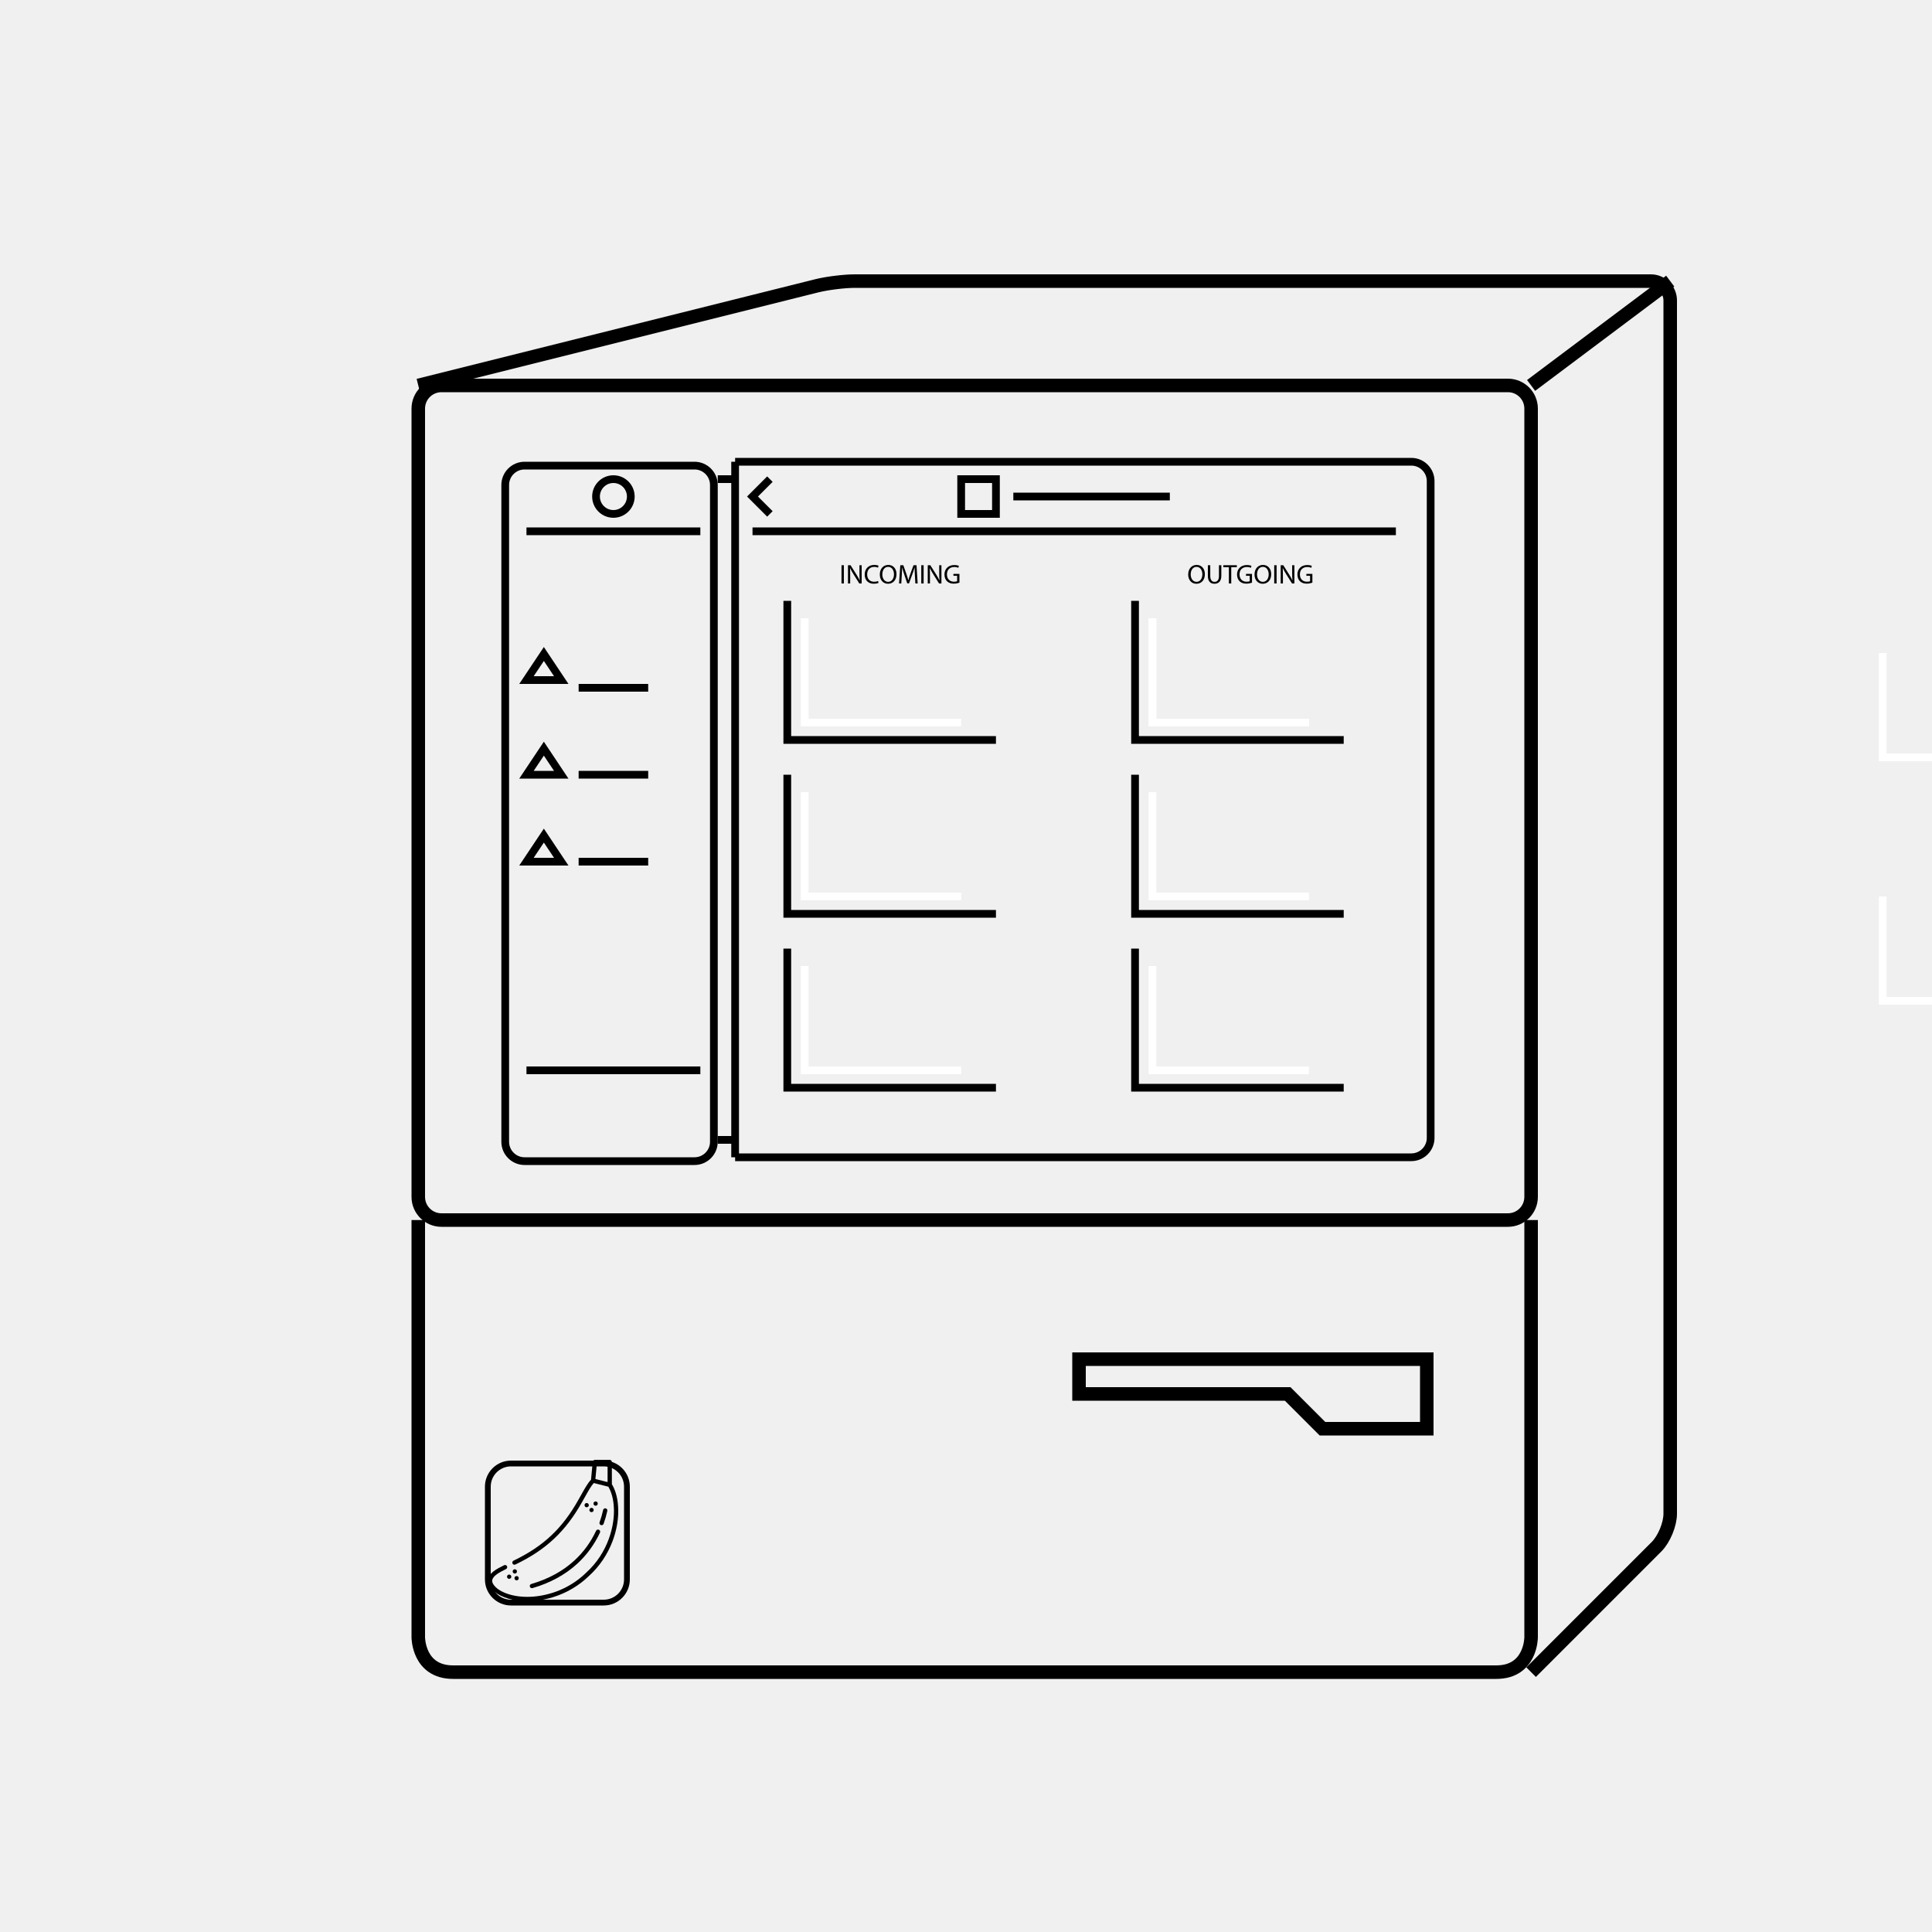
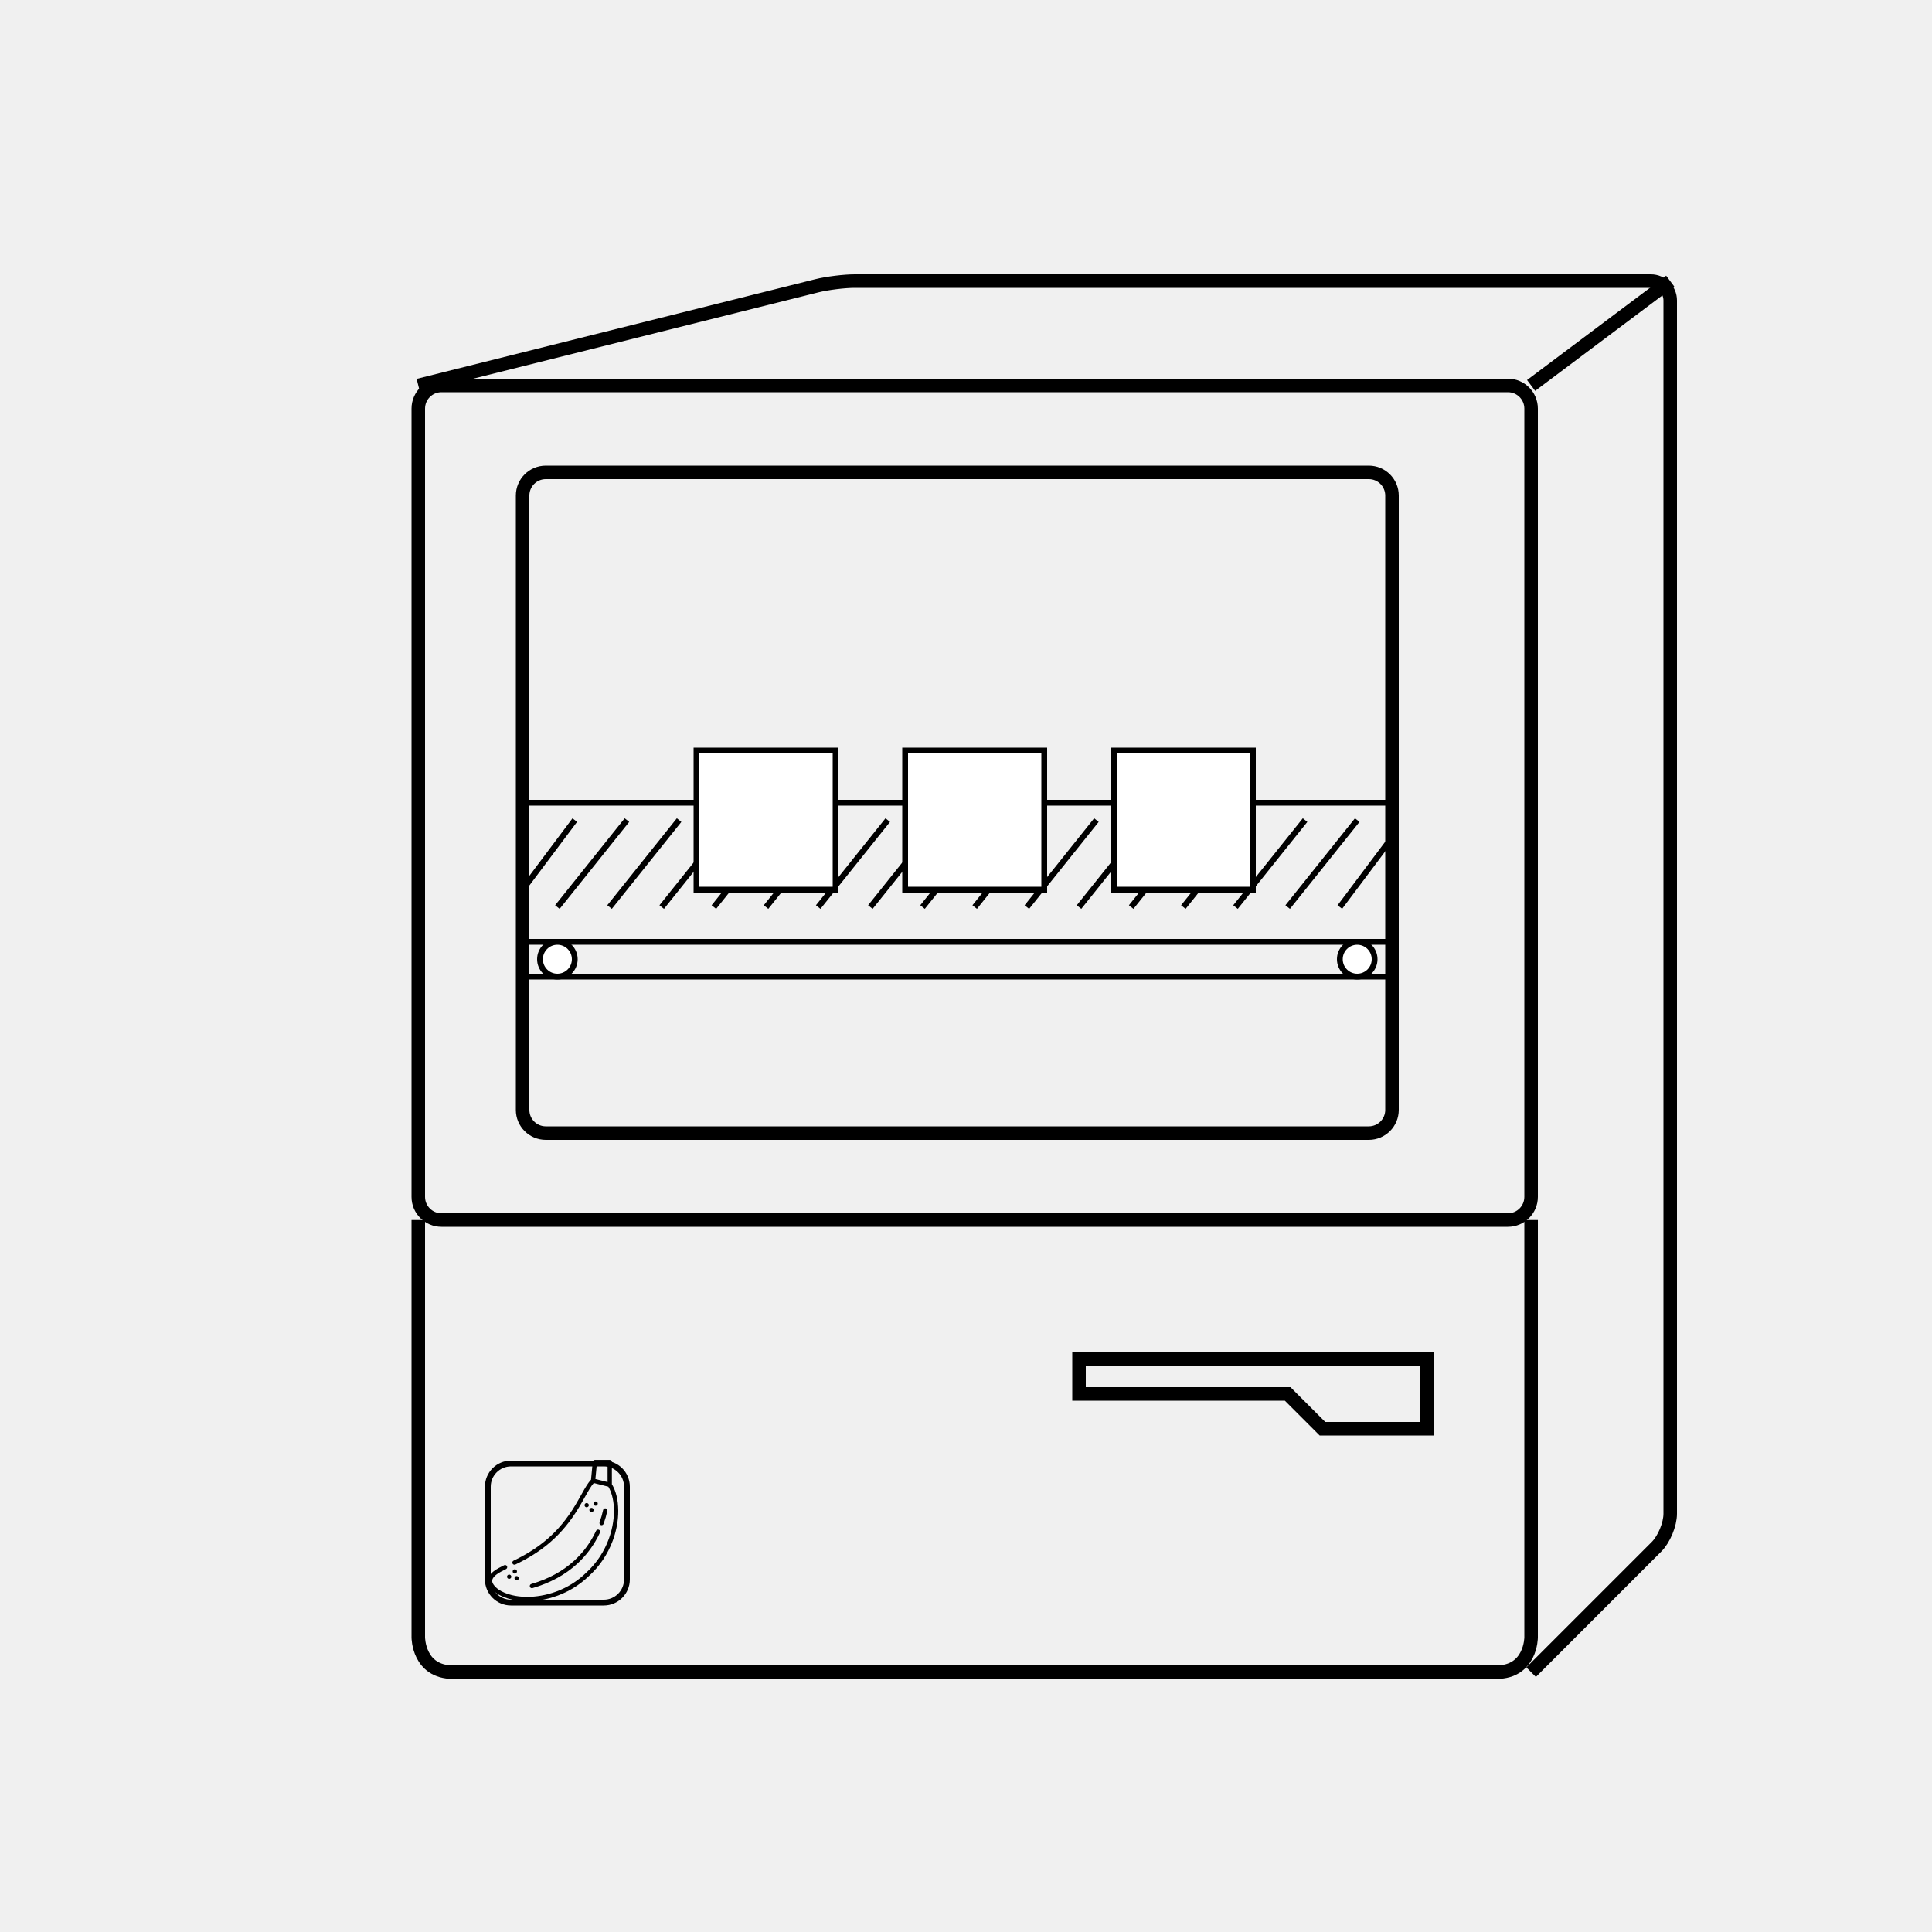
<svg xmlns="http://www.w3.org/2000/svg" version="1.1" id="loop" x="0px" y="0px" width="1000px" height="1000px" viewBox="0 0 1000 1000" enable-background="new 0 0 1000 1000" xml:space="preserve">
-   <g>
-     <g>
-       <path fill="none" stroke="#000000" stroke-width="4" stroke-miterlimit="10" d="M369.5,591c0,5.5-4.5,10-10,10h-88    c-5.5,0-10-4.5-10-10V251c0-5.5,4.5-10,10-10h88c5.5,0,10,4.5,10,10V591z" />
+   <g display="none">
+     <g id="Desktop">
+       <g display="inline">
+         <path fill="none" stroke="#000000" stroke-width="4" stroke-miterlimit="10" d="M369.5,591c0,5.5-4.5,10-10,10h-88     c-5.5,0-10-4.5-10-10V251c0-5.5,4.5-10,10-10h88c5.5,0,10,4.5,10,10V591z" />
+       </g>
+       <line display="inline" fill="none" stroke="#000000" stroke-width="4" stroke-miterlimit="10" x1="380.5" y1="239" x2="380.5" y2="599" />
+       <g display="inline">
+         <path fill="none" stroke="#000000" stroke-width="4" stroke-miterlimit="10" d="M380.5,599h350c5.5,0,10-4.5,10-10V249     c0-5.5-4.5-10-10-10h-350" />
+       </g>
+       <line display="inline" fill="none" stroke="#000000" stroke-width="4" stroke-miterlimit="10" x1="389.5" y1="275" x2="722.5" y2="275" />
+       <polyline display="inline" fill="none" stroke="#000000" stroke-width="4" stroke-miterlimit="10" points="398.5,266 389.5,257     398.5,248   " />
+       <rect x="497.5" y="248" display="inline" fill="none" stroke="#000000" stroke-width="4" stroke-miterlimit="10" width="18" height="18" />
+       <line display="inline" fill="none" stroke="#000000" stroke-width="4" stroke-miterlimit="10" x1="524.5" y1="257" x2="605.5" y2="257" />
+       <polyline display="inline" fill="none" stroke="#000000" stroke-width="4" stroke-miterlimit="10" points="407.5,311 407.5,383     515.5,383   " />
+       <polyline display="inline" fill="none" stroke="#000000" stroke-width="4" stroke-miterlimit="10" points="407.5,401 407.5,473     515.5,473   " />
+       <polyline display="inline" fill="none" stroke="#000000" stroke-width="4" stroke-miterlimit="10" points="407.5,491 407.5,563     515.5,563   " />
+       <polyline display="inline" fill="none" stroke="#000000" stroke-width="4" stroke-miterlimit="10" points="587.5,311 587.5,383     695.5,383   " />
+       <polyline display="inline" fill="none" stroke="#000000" stroke-width="4" stroke-miterlimit="10" points="587.5,401 587.5,473     695.5,473   " />
+       <polyline display="inline" fill="none" stroke="#000000" stroke-width="4" stroke-miterlimit="10" points="587.5,491 587.5,563     695.5,563   " />
+       <line display="inline" fill="none" stroke="#000000" stroke-width="4" stroke-miterlimit="10" x1="272.5" y1="275" x2="362.5" y2="275" />
+       <circle display="inline" fill="none" stroke="#000000" stroke-width="4" stroke-miterlimit="10" cx="317.5" cy="257" r="9" />
+       <line display="inline" fill="none" stroke="#000000" stroke-width="4" stroke-miterlimit="10" x1="272.5" y1="554" x2="362.5" y2="554" />
+       <line display="inline" fill="none" stroke="#000000" stroke-width="4" stroke-miterlimit="10" x1="371.5" y1="248" x2="380.5" y2="248" />
+       <polygon display="inline" fill="none" stroke="#000000" stroke-width="4" stroke-miterlimit="10" points="281.5,338.5 272.5,352     286,352 290.5,352   " />
+       <polygon display="inline" fill="none" stroke="#000000" stroke-width="4" stroke-miterlimit="10" points="281.5,387.5 272.5,401     286,401 290.5,401   " />
+       <polygon display="inline" fill="none" stroke="#000000" stroke-width="4" stroke-miterlimit="10" points="281.5,432.5 272.5,446     286,446 290.5,446   " />
+       <line display="inline" fill="none" stroke="#000000" stroke-width="4" stroke-miterlimit="10" x1="299.5" y1="356" x2="335.5" y2="356" />
+       <line display="inline" fill="none" stroke="#000000" stroke-width="4" stroke-miterlimit="10" x1="299.5" y1="401" x2="335.5" y2="401" />
+       <line display="inline" fill="none" stroke="#000000" stroke-width="4" stroke-miterlimit="10" x1="299.5" y1="446" x2="335.5" y2="446" />
+       <line display="inline" fill="none" stroke="#000000" stroke-width="4" stroke-miterlimit="10" x1="371.5" y1="590" x2="380.5" y2="590" />
+       <g display="inline">
+         <path d="M436.783,292.559V302h-1.219v-9.441H436.783z" />
+         <path d="M438.911,302v-9.441h1.331l3.025,4.776c0.699,1.105,1.247,2.101,1.694,3.067l0.028-0.014     c-0.112-1.261-0.14-2.409-0.14-3.88v-3.95h1.147V302h-1.231l-2.998-4.791c-0.659-1.051-1.289-2.129-1.766-3.152l-0.042,0.014     c0.07,1.19,0.099,2.325,0.099,3.895V302H438.911z" />
+         <path d="M454.72,301.692c-0.448,0.225-1.346,0.448-2.493,0.448c-2.662,0-4.665-1.681-4.665-4.777     c0-2.956,2.003-4.958,4.931-4.958c1.176,0,1.919,0.252,2.241,0.421l-0.294,0.993c-0.462-0.224-1.121-0.392-1.905-0.392     c-2.213,0-3.684,1.415-3.684,3.894c0,2.313,1.331,3.797,3.628,3.797c0.742,0,1.499-0.154,1.989-0.394L454.72,301.692z" />
+         <path d="M464.017,297.182c0,3.25-1.976,4.973-4.385,4.973c-2.492,0-4.243-1.933-4.243-4.791c0-2.998,1.862-4.958,4.384-4.958     C462.35,292.405,464.017,294.38,464.017,297.182z M456.691,297.335c0,2.017,1.092,3.824,3.011,3.824     c1.934,0,3.026-1.779,3.026-3.923c0-1.877-0.98-3.838-3.013-3.838C457.699,293.399,456.691,295.262,456.691,297.335z" />
+         <path d="M473.551,297.854c-0.069-1.315-0.153-2.898-0.14-4.076h-0.042c-0.322,1.107-0.714,2.283-1.19,3.586l-1.667,4.581h-0.926     l-1.526-4.496c-0.448-1.33-0.826-2.55-1.093-3.67h-0.027c-0.028,1.178-0.099,2.761-0.183,4.175L466.505,302h-1.163l0.658-9.441     h1.556l1.61,4.566c0.393,1.163,0.714,2.198,0.952,3.18h0.042c0.238-0.953,0.575-1.989,0.995-3.18l1.681-4.566h1.556l0.588,9.441     h-1.191L473.551,297.854z" />
+         <path d="M478.069,292.559V302h-1.219v-9.441H478.069z" />
+         <path d="M480.196,302v-9.441h1.331l3.025,4.776c0.699,1.105,1.246,2.101,1.694,3.067l0.028-0.014     c-0.112-1.261-0.14-2.409-0.14-3.88v-3.95h1.147V302h-1.231l-2.998-4.791c-0.659-1.051-1.289-2.129-1.766-3.152l-0.042,0.014     c0.07,1.19,0.099,2.325,0.099,3.895V302H480.196z" />
+         <path d="M496.594,301.58c-0.547,0.195-1.625,0.519-2.899,0.519c-1.429,0-2.605-0.364-3.53-1.247     c-0.813-0.785-1.315-2.045-1.315-3.516c0.014-2.815,1.946-4.875,5.112-4.875c1.093,0,1.947,0.237,2.354,0.434l-0.294,0.995     c-0.504-0.224-1.135-0.406-2.087-0.406c-2.297,0-3.796,1.43-3.796,3.796c0,2.396,1.442,3.811,3.642,3.811     c0.798,0,1.345-0.112,1.625-0.252v-2.815h-1.919v-0.979h3.11v4.537H496.594z" />
+       </g>
+       <g display="inline">
+         <path d="M623.634,297.182c0,3.25-1.976,4.973-4.384,4.973c-2.493,0-4.244-1.933-4.244-4.791c0-2.998,1.862-4.958,4.384-4.958     C621.967,292.405,623.634,294.38,623.634,297.182z M616.307,297.335c0,2.017,1.092,3.824,3.011,3.824     c1.934,0,3.026-1.779,3.026-3.923c0-1.877-0.98-3.838-3.013-3.838C617.315,293.399,616.307,295.262,616.307,297.335z" />
+         <path d="M626.429,292.559v5.589c0,2.115,0.938,3.013,2.199,3.013c1.4,0,2.297-0.926,2.297-3.013v-5.589h1.231v5.505     c0,2.899-1.526,4.09-3.571,4.09c-1.934,0-3.391-1.106-3.391-4.033v-5.562H626.429z" />
+         <path d="M636.061,293.596h-2.872v-1.037h6.99v1.037h-2.885V302h-1.233V293.596L636.061,293.596z" />
+         <path d="M648.034,301.58c-0.546,0.195-1.625,0.519-2.898,0.519c-1.429,0-2.605-0.364-3.53-1.247     c-0.813-0.785-1.316-2.045-1.316-3.516c0.015-2.815,1.947-4.875,5.113-4.875c1.092,0,1.947,0.237,2.354,0.434l-0.294,0.995     c-0.505-0.224-1.136-0.406-2.087-0.406c-2.298,0-3.797,1.43-3.797,3.796c0,2.396,1.443,3.811,3.643,3.811     c0.798,0,1.345-0.112,1.625-0.252v-2.815h-1.919v-0.979h3.109v4.537H648.034z" />
+         <path d="M657.961,297.182c0,3.25-1.976,4.973-4.385,4.973c-2.492,0-4.244-1.933-4.244-4.791c0-2.998,1.863-4.958,4.385-4.958     C656.293,292.405,657.961,294.38,657.961,297.182z M650.635,297.335c0,2.017,1.092,3.824,3.012,3.824     c1.933,0,3.025-1.779,3.025-3.923c0-1.877-0.98-3.838-3.013-3.838C651.643,293.399,650.635,295.262,650.635,297.335z" />
+         <path d="M660.758,292.559V302h-1.22v-9.441H660.758z" />
+         <path d="M662.885,302v-9.441h1.331l3.024,4.776c0.7,1.105,1.247,2.101,1.695,3.067l0.028-0.014     c-0.112-1.261-0.141-2.409-0.141-3.88v-3.95h1.148V302h-1.232l-2.998-4.791c-0.659-1.051-1.289-2.129-1.765-3.152l-0.042,0.014     c0.07,1.19,0.098,2.325,0.098,3.895V302H662.885z" />
+         <path d="M679.282,301.58c-0.546,0.195-1.625,0.519-2.898,0.519c-1.43,0-2.605-0.364-3.53-1.247     c-0.813-0.785-1.316-2.045-1.316-3.516c0.015-2.815,1.947-4.875,5.113-4.875c1.092,0,1.947,0.237,2.354,0.434l-0.295,0.995     c-0.504-0.224-1.135-0.406-2.087-0.406c-2.297,0-3.796,1.43-3.796,3.796c0,2.396,1.443,3.811,3.643,3.811     c0.798,0,1.345-0.112,1.625-0.252v-2.815h-1.919v-0.979h3.109v4.537H679.282z" />
+       </g>
    </g>
-     <line fill="none" stroke="#000000" stroke-width="4" stroke-miterlimit="10" x1="380.5" y1="239" x2="380.5" y2="599" />
-     <g>
-       <path fill="none" stroke="#000000" stroke-width="4" stroke-miterlimit="10" d="M380.5,599h350c5.5,0,10-4.5,10-10V249    c0-5.5-4.5-10-10-10h-350" />
-     </g>
-     <line fill="none" stroke="#000000" stroke-width="4" stroke-miterlimit="10" x1="389.5" y1="275" x2="722.5" y2="275" />
-     <polyline fill="none" stroke="#000000" stroke-width="4" stroke-miterlimit="10" points="398.5,266 389.5,257 398.5,248  " />
-     <rect x="497.5" y="248" fill="none" stroke="#000000" stroke-width="4" stroke-miterlimit="10" width="18" height="18" />
-     <line fill="none" stroke="#000000" stroke-width="4" stroke-miterlimit="10" x1="524.5" y1="257" x2="605.5" y2="257" />
-     <polyline fill="none" stroke="#000000" stroke-width="4" stroke-miterlimit="10" points="407.5,311 407.5,383 515.5,383  " />
-     <polyline fill="none" stroke="#000000" stroke-width="4" stroke-miterlimit="10" points="407.5,401 407.5,473 515.5,473  " />
-     <polyline fill="none" stroke="#000000" stroke-width="4" stroke-miterlimit="10" points="407.5,491 407.5,563 515.5,563  " />
-     <polyline fill="none" stroke="#000000" stroke-width="4" stroke-miterlimit="10" points="587.5,311 587.5,383 695.5,383  " />
-     <polyline fill="none" stroke="#000000" stroke-width="4" stroke-miterlimit="10" points="587.5,401 587.5,473 695.5,473  " />
-     <polyline fill="none" stroke="#000000" stroke-width="4" stroke-miterlimit="10" points="587.5,491 587.5,563 695.5,563  " />
-     <line fill="none" stroke="#000000" stroke-width="4" stroke-miterlimit="10" x1="272.5" y1="275" x2="362.5" y2="275" />
-     <circle fill="none" stroke="#000000" stroke-width="4" stroke-miterlimit="10" cx="317.5" cy="257" r="9" />
-     <line fill="none" stroke="#000000" stroke-width="4" stroke-miterlimit="10" x1="272.5" y1="554" x2="362.5" y2="554" />
-     <line fill="none" stroke="#000000" stroke-width="4" stroke-miterlimit="10" x1="371.5" y1="248" x2="380.5" y2="248" />
-     <polygon fill="none" stroke="#000000" stroke-width="4" stroke-miterlimit="10" points="281.5,338.5 272.5,352 286,352 290.5,352     " />
-     <polygon fill="none" stroke="#000000" stroke-width="4" stroke-miterlimit="10" points="281.5,387.5 272.5,401 286,401 290.5,401     " />
-     <polygon fill="none" stroke="#000000" stroke-width="4" stroke-miterlimit="10" points="281.5,432.5 272.5,446 286,446 290.5,446     " />
-     <line fill="none" stroke="#000000" stroke-width="4" stroke-miterlimit="10" x1="299.5" y1="356" x2="335.5" y2="356" />
-     <line fill="none" stroke="#000000" stroke-width="4" stroke-miterlimit="10" x1="299.5" y1="401" x2="335.5" y2="401" />
-     <line fill="none" stroke="#000000" stroke-width="4" stroke-miterlimit="10" x1="299.5" y1="446" x2="335.5" y2="446" />
-     <line fill="none" stroke="#000000" stroke-width="4" stroke-miterlimit="10" x1="371.5" y1="590" x2="380.5" y2="590" />
-     <g>
-       <path d="M436.783,292.559V302h-1.219v-9.441H436.783z" />
-       <path d="M438.911,302v-9.441h1.331l3.025,4.776c0.699,1.105,1.247,2.101,1.694,3.067l0.028-0.014    c-0.112-1.261-0.14-2.409-0.14-3.88v-3.95h1.147V302h-1.231l-2.998-4.791c-0.659-1.051-1.289-2.129-1.766-3.152l-0.042,0.014    c0.07,1.19,0.099,2.325,0.099,3.895V302H438.911z" />
-       <path d="M454.72,301.692c-0.448,0.225-1.346,0.448-2.493,0.448c-2.662,0-4.665-1.681-4.665-4.777c0-2.956,2.003-4.958,4.931-4.958    c1.176,0,1.919,0.252,2.241,0.421l-0.294,0.993c-0.462-0.224-1.121-0.392-1.905-0.392c-2.213,0-3.684,1.415-3.684,3.894    c0,2.313,1.331,3.797,3.628,3.797c0.742,0,1.499-0.154,1.989-0.394L454.72,301.692z" />
-       <path d="M464.017,297.182c0,3.25-1.976,4.973-4.385,4.973c-2.492,0-4.243-1.933-4.243-4.791c0-2.998,1.862-4.958,4.384-4.958    C462.35,292.405,464.017,294.38,464.017,297.182z M456.691,297.335c0,2.017,1.092,3.824,3.011,3.824    c1.934,0,3.026-1.779,3.026-3.923c0-1.877-0.98-3.838-3.013-3.838C457.699,293.399,456.691,295.262,456.691,297.335z" />
-       <path d="M473.551,297.854c-0.069-1.315-0.153-2.898-0.14-4.076h-0.042c-0.322,1.107-0.714,2.283-1.19,3.586l-1.667,4.581h-0.926    l-1.526-4.496c-0.448-1.33-0.826-2.55-1.093-3.67h-0.027c-0.028,1.178-0.099,2.761-0.183,4.175L466.505,302h-1.163l0.658-9.441    h1.556l1.61,4.566c0.393,1.163,0.714,2.198,0.952,3.18h0.042c0.238-0.953,0.575-1.989,0.995-3.18l1.681-4.566h1.556l0.588,9.441    h-1.191L473.551,297.854z" />
-       <path d="M478.069,292.559V302h-1.219v-9.441H478.069z" />
-       <path d="M480.196,302v-9.441h1.331l3.025,4.776c0.699,1.105,1.246,2.101,1.694,3.067l0.028-0.014    c-0.112-1.261-0.14-2.409-0.14-3.88v-3.95h1.147V302h-1.231l-2.998-4.791c-0.659-1.051-1.289-2.129-1.766-3.152l-0.042,0.014    c0.07,1.19,0.099,2.325,0.099,3.895V302H480.196z" />
-       <path d="M496.594,301.58c-0.547,0.195-1.625,0.519-2.899,0.519c-1.429,0-2.605-0.364-3.53-1.247    c-0.813-0.785-1.315-2.045-1.315-3.516c0.014-2.815,1.946-4.875,5.112-4.875c1.093,0,1.947,0.237,2.354,0.434l-0.294,0.995    c-0.504-0.224-1.135-0.406-2.087-0.406c-2.297,0-3.796,1.43-3.796,3.796c0,2.396,1.442,3.811,3.642,3.811    c0.798,0,1.345-0.112,1.625-0.252v-2.815h-1.919v-0.979h3.11v4.537H496.594z" />
-     </g>
-     <g>
-       <path d="M623.634,297.182c0,3.25-1.976,4.973-4.384,4.973c-2.493,0-4.244-1.933-4.244-4.791c0-2.998,1.862-4.958,4.384-4.958    C621.967,292.405,623.634,294.38,623.634,297.182z M616.307,297.335c0,2.017,1.092,3.824,3.011,3.824    c1.934,0,3.026-1.779,3.026-3.923c0-1.877-0.98-3.838-3.013-3.838C617.315,293.399,616.307,295.262,616.307,297.335z" />
-       <path d="M626.429,292.559v5.589c0,2.115,0.938,3.013,2.199,3.013c1.4,0,2.297-0.926,2.297-3.013v-5.589h1.231v5.505    c0,2.899-1.526,4.09-3.571,4.09c-1.934,0-3.391-1.106-3.391-4.033v-5.562H626.429z" />
-       <path d="M636.061,293.596h-2.872v-1.037h6.99v1.037h-2.885V302h-1.233V293.596L636.061,293.596z" />
-       <path d="M648.034,301.58c-0.546,0.195-1.625,0.519-2.898,0.519c-1.429,0-2.605-0.364-3.53-1.247    c-0.813-0.785-1.316-2.045-1.316-3.516c0.015-2.815,1.947-4.875,5.113-4.875c1.092,0,1.947,0.237,2.354,0.434l-0.294,0.995    c-0.505-0.224-1.136-0.406-2.087-0.406c-2.298,0-3.797,1.43-3.797,3.796c0,2.396,1.443,3.811,3.643,3.811    c0.798,0,1.345-0.112,1.625-0.252v-2.815h-1.919v-0.979h3.109v4.537H648.034z" />
-       <path d="M657.961,297.182c0,3.25-1.976,4.973-4.385,4.973c-2.492,0-4.244-1.933-4.244-4.791c0-2.998,1.863-4.958,4.385-4.958    C656.293,292.405,657.961,294.38,657.961,297.182z M650.635,297.335c0,2.017,1.092,3.824,3.012,3.824    c1.933,0,3.025-1.779,3.025-3.923c0-1.877-0.98-3.838-3.013-3.838C651.643,293.399,650.635,295.262,650.635,297.335z" />
-       <path d="M660.758,292.559V302h-1.22v-9.441H660.758z" />
-       <path d="M662.885,302v-9.441h1.331l3.024,4.776c0.7,1.105,1.247,2.101,1.695,3.067l0.028-0.014    c-0.112-1.261-0.141-2.409-0.141-3.88v-3.95h1.148V302h-1.232l-2.998-4.791c-0.659-1.051-1.289-2.129-1.765-3.152l-0.042,0.014    c0.07,1.19,0.098,2.325,0.098,3.895V302H662.885z" />
-       <path d="M679.282,301.58c-0.546,0.195-1.625,0.519-2.898,0.519c-1.43,0-2.605-0.364-3.53-1.247    c-0.813-0.785-1.316-2.045-1.316-3.516c0.015-2.815,1.947-4.875,5.113-4.875c1.092,0,1.947,0.237,2.354,0.434l-0.295,0.995    c-0.504-0.224-1.135-0.406-2.087-0.406c-2.297,0-3.796,1.43-3.796,3.796c0,2.396,1.443,3.811,3.643,3.811    c0.798,0,1.345-0.112,1.625-0.252v-2.815h-1.919v-0.979h3.109v4.537H679.282z" />
-     </g>
-     <g id="Mobile" display="none">
+     <g id="Mobile">
      <path display="inline" fill="none" stroke="#000000" stroke-width="4" stroke-miterlimit="10" d="M1127.5,588    c0,6.627-5.373,12-12,12h-201c-6.627,0-12-5.373-12-12V252c0-6.627,5.373-12,12-12h201c6.627,0,12,5.373,12,12V588z" />
      <line display="inline" fill="none" stroke="#000000" stroke-width="4" stroke-miterlimit="10" x1="920.5" y1="293" x2="1100.5" y2="293" />
      <circle display="inline" fill="none" stroke="#000000" stroke-width="4" stroke-miterlimit="10" cx="1010.5" cy="266" r="18" />
      <line display="inline" fill="none" stroke="#000000" stroke-width="4" stroke-miterlimit="10" x1="921.5" y1="563" x2="1101.5" y2="563" />
      <polyline display="inline" fill="none" stroke="#000000" stroke-width="4" stroke-miterlimit="10" points="966.5,329 966.5,401     1074.5,401   " />
      <polyline display="inline" fill="none" stroke="#000000" stroke-width="4" stroke-miterlimit="10" points="966.5,455 966.5,527     1074.5,527   " />
      <g display="inline">
        <path d="M984.719,302.154v9.441h-1.22v-9.441H984.719z" />
        <path d="M986.846,311.595v-9.441h1.332l3.024,4.776c0.699,1.106,1.246,2.101,1.694,3.068l0.028-0.015     c-0.112-1.261-0.142-2.408-0.142-3.88v-3.95h1.148v9.441H992.7l-2.997-4.791c-0.658-1.051-1.289-2.129-1.765-3.152l-0.043,0.015     c0.07,1.189,0.099,2.325,0.099,3.894v4.034L986.846,311.595L986.846,311.595z" />
        <path d="M1002.655,311.287c-0.448,0.224-1.345,0.447-2.493,0.447c-2.661,0-4.664-1.681-4.664-4.776     c0-2.956,2.003-4.958,4.931-4.958c1.177,0,1.92,0.252,2.242,0.42l-0.295,0.994c-0.462-0.225-1.121-0.393-1.904-0.393     c-2.214,0-3.686,1.415-3.686,3.895c0,2.312,1.331,3.796,3.628,3.796c0.742,0,1.5-0.154,1.989-0.394L1002.655,311.287z" />
        <path d="M1011.952,306.777c0,3.25-1.976,4.974-4.384,4.974c-2.494,0-4.244-1.934-4.244-4.791c0-2.998,1.862-4.958,4.385-4.958     C1010.285,302,1011.952,303.975,1011.952,306.777z M1004.628,306.931c0,2.017,1.092,3.824,3.011,3.824     c1.933,0,3.025-1.779,3.025-3.922c0-1.877-0.979-3.838-3.012-3.838C1005.635,302.995,1004.628,304.857,1004.628,306.931z" />
        <path d="M1021.486,307.448c-0.07-1.315-0.154-2.898-0.141-4.075h-0.041c-0.322,1.106-0.715,2.282-1.191,3.586l-1.666,4.581     h-0.926l-1.526-4.496c-0.447-1.331-0.825-2.55-1.093-3.67h-0.027c-0.027,1.177-0.099,2.76-0.183,4.174l-0.252,4.048h-1.163     l0.658-9.441h1.556l1.61,4.566c0.393,1.163,0.715,2.199,0.953,3.18h0.041c0.238-0.953,0.575-1.988,0.995-3.18l1.681-4.566h1.555     l0.59,9.441h-1.19L1021.486,307.448z" />
        <path d="M1026.005,302.154v9.441h-1.22v-9.441H1026.005z" />
        <path d="M1028.132,311.595v-9.441h1.331l3.025,4.776c0.699,1.106,1.246,2.101,1.694,3.068l0.028-0.015     c-0.112-1.261-0.142-2.408-0.142-3.88v-3.95h1.148v9.441h-1.232l-2.997-4.791c-0.659-1.051-1.289-2.129-1.765-3.152l-0.043,0.015     c0.069,1.189,0.099,2.325,0.099,3.894v4.034L1028.132,311.595L1028.132,311.595z" />
        <path d="M1044.529,311.175c-0.547,0.196-1.625,0.519-2.898,0.519c-1.43,0-2.605-0.363-3.53-1.247     c-0.813-0.784-1.316-2.045-1.316-3.516c0.015-2.815,1.947-4.875,5.113-4.875c1.092,0,1.946,0.238,2.353,0.434l-0.293,0.995     c-0.505-0.224-1.136-0.405-2.089-0.405c-2.297,0-3.795,1.429-3.795,3.796c0,2.396,1.442,3.81,3.643,3.81     c0.798,0,1.345-0.112,1.625-0.252v-2.814h-1.919v-0.98h3.108L1044.529,311.175L1044.529,311.175z" />
      </g>
      <g display="inline">
        <path d="M991.852,450.027c0,3.25-1.976,4.974-4.385,4.974c-2.493,0-4.244-1.934-4.244-4.791c0-2.998,1.862-4.958,4.385-4.958     C990.184,445.25,991.852,447.226,991.852,450.027z M984.525,450.181c0,2.017,1.092,3.824,3.012,3.824     c1.934,0,3.025-1.779,3.025-3.923c0-1.877-0.979-3.838-3.012-3.838C985.533,446.244,984.525,448.108,984.525,450.181z" />
        <path d="M994.647,445.405v5.589c0,2.115,0.938,3.013,2.199,3.013c1.4,0,2.298-0.926,2.298-3.013v-5.589h1.231v5.505     c0,2.899-1.526,4.091-3.571,4.091c-1.935,0-3.391-1.107-3.391-4.034v-5.562H994.647z" />
        <path d="M1004.279,446.441h-2.871v-1.037h6.989v1.037h-2.886v8.404h-1.232V446.441L1004.279,446.441z" />
        <path d="M1016.253,454.425c-0.547,0.195-1.625,0.519-2.898,0.519c-1.43,0-2.604-0.364-3.531-1.247     c-0.813-0.785-1.315-2.045-1.315-3.516c0.014-2.815,1.946-4.875,5.112-4.875c1.093,0,1.947,0.238,2.354,0.434l-0.295,0.995     c-0.504-0.224-1.135-0.406-2.087-0.406c-2.297,0-3.796,1.43-3.796,3.797c0,2.396,1.442,3.81,3.643,3.81     c0.798,0,1.344-0.112,1.625-0.252v-2.815h-1.92v-0.979h3.109L1016.253,454.425L1016.253,454.425z" />
        <path d="M1026.179,450.027c0,3.25-1.977,4.974-4.384,4.974c-2.494,0-4.244-1.934-4.244-4.791c0-2.998,1.861-4.958,4.384-4.958     C1024.512,445.25,1026.179,447.226,1026.179,450.027z M1018.854,450.181c0,2.017,1.092,3.824,3.012,3.824     c1.933,0,3.025-1.779,3.025-3.923c0-1.877-0.98-3.838-3.012-3.838C1019.861,446.244,1018.854,448.108,1018.854,450.181z" />
        <path d="M1028.975,445.405v9.441h-1.219v-9.441H1028.975z" />
        <path d="M1031.103,454.846v-9.441h1.331l3.024,4.776c0.7,1.105,1.246,2.101,1.695,3.067l0.027-0.014     c-0.111-1.261-0.141-2.409-0.141-3.88v-3.95h1.148v9.441h-1.232l-2.996-4.791c-0.659-1.051-1.289-2.129-1.767-3.152l-0.042,0.014     c0.069,1.19,0.1,2.325,0.1,3.895v4.034L1031.103,454.846L1031.103,454.846z" />
        <path d="M1047.5,454.425c-0.547,0.195-1.625,0.519-2.898,0.519c-1.429,0-2.605-0.364-3.53-1.247     c-0.813-0.785-1.315-2.045-1.315-3.516c0.014-2.815,1.946-4.875,5.112-4.875c1.093,0,1.946,0.238,2.354,0.434l-0.294,0.995     c-0.504-0.224-1.135-0.406-2.088-0.406c-2.297,0-3.795,1.43-3.795,3.797c0,2.396,1.441,3.81,3.642,3.81     c0.798,0,1.345-0.112,1.624-0.252v-2.815h-1.918v-0.979h3.107V454.425z" />
      </g>
      <line display="inline" fill="none" stroke="#000000" stroke-width="4" stroke-miterlimit="10" x1="1082.5" y1="258" x2="1109.5" y2="258" />
      <line display="inline" fill="none" stroke="#000000" stroke-width="4" stroke-miterlimit="10" x1="1082.5" y1="266" x2="1109.5" y2="266" />
      <line display="inline" fill="none" stroke="#000000" stroke-width="4" stroke-miterlimit="10" x1="1082.5" y1="275" x2="1109.5" y2="275" />
    </g>
-     <polyline fill="none" stroke="#FFFFFF" stroke-width="4" stroke-miterlimit="10" points="416.5,320 416.5,374 497.5,374  " />
-     <polyline fill="none" stroke="#FFFFFF" stroke-width="4" stroke-miterlimit="10" points="416.5,410 416.5,464 497.5,464  " />
-     <polyline fill="none" stroke="#FFFFFF" stroke-width="4" stroke-miterlimit="10" points="416.5,500 416.5,554 497.5,554  " />
-     <polyline fill="none" stroke="#FFFFFF" stroke-width="4" stroke-miterlimit="10" points="596.5,320 596.5,374 677.5,374  " />
-     <polyline fill="none" stroke="#FFFFFF" stroke-width="4" stroke-miterlimit="10" points="596.5,410 596.5,464 677.5,464  " />
-     <polyline fill="none" stroke="#FFFFFF" stroke-width="4" stroke-miterlimit="10" points="596.5,500 596.5,554 677.5,554  " />
-     <polyline fill="none" stroke="#FFFFFF" stroke-width="4" stroke-miterlimit="10" points="596.5,320 596.5,374 677.5,374  " />
-     <polyline fill="none" stroke="#FFFFFF" stroke-width="4" stroke-miterlimit="10" points="974.5,338 974.5,392 1055.5,392  " />
-     <polyline fill="none" stroke="#FFFFFF" stroke-width="4" stroke-miterlimit="10" points="974.5,464 974.5,518 1055.5,518  " />
+     <polyline display="inline" fill="none" stroke="#FFFFFF" stroke-width="4" stroke-miterlimit="10" points="416.5,320 416.5,374    497.5,374  " />
+     <polyline display="inline" fill="none" stroke="#FFFFFF" stroke-width="4" stroke-miterlimit="10" points="416.5,410 416.5,464    497.5,464  " />
+     <polyline display="inline" fill="none" stroke="#FFFFFF" stroke-width="4" stroke-miterlimit="10" points="416.5,500 416.5,554    497.5,554  " />
+     <polyline display="inline" fill="none" stroke="#FFFFFF" stroke-width="4" stroke-miterlimit="10" points="596.5,320 596.5,374    677.5,374  " />
+     <polyline display="inline" fill="none" stroke="#FFFFFF" stroke-width="4" stroke-miterlimit="10" points="596.5,410 596.5,464    677.5,464  " />
+     <polyline display="inline" fill="none" stroke="#FFFFFF" stroke-width="4" stroke-miterlimit="10" points="596.5,500 596.5,554    677.5,554  " />
+     <polyline display="inline" fill="none" stroke="#FFFFFF" stroke-width="4" stroke-miterlimit="10" points="596.5,320 596.5,374    677.5,374  " />
+     <polyline display="inline" fill="none" stroke="#FFFFFF" stroke-width="4" stroke-miterlimit="10" points="974.5,338 974.5,392    1055.5,392  " />
+     <polyline display="inline" fill="none" stroke="#FFFFFF" stroke-width="4" stroke-miterlimit="10" points="974.5,464 974.5,518    1055.5,518  " />
  </g>
  <path fill="none" stroke="#000000" stroke-width="7" stroke-miterlimit="10" d="M792.5,619.5c0,6.627-5.373,12-12,12h-552  c-6.627,0-12-5.373-12-12v-408c0-6.627,5.373-12,12-12h552c6.627,0,12,5.373,12,12V619.5z" />
  <path fill="none" stroke="#000000" stroke-width="7" stroke-miterlimit="10" d="M216.5,631.5v216c0,0,0,18,18,18h540  c18,0,18-18,18-18v-216" />
  <polygon fill="none" stroke="#000000" stroke-width="7" stroke-miterlimit="10" points="558.5,703.5 558.5,721.5 666.5,721.5   684.5,739.5 738.5,739.5 738.5,703.5 " />
  <rect x="234.5" y="298.5" display="none" fill="none" stroke="#000000" stroke-width="7" stroke-miterlimit="10" width="540" height="396" />
  <g>
    <path d="M319.969,783.817c0.058-1.338,0.048-2.65-0.038-3.922c-0.307-5.7-1.887-9.455-3.228-11.664v-11.49   c0-0.613-0.498-1.11-1.11-1.11h-7.688c-0.572,0-1.049,0.435-1.105,1.004l-0.888,9.249c-1.676,1.771-3.15,4.403-4.842,7.426   c-0.518,0.927-1.055,1.884-1.618,2.854c-0.003,0.006-0.006,0.011-0.009,0.017c-4.228,7.577-8.86,13.671-14.166,18.633   c-5.283,4.986-11.653,9.23-19.473,12.976c-0.553,0.265-0.787,0.928-0.522,1.48c0.191,0.398,0.588,0.631,1.002,0.631   c0.161,0,0.324-0.035,0.479-0.109c8.031-3.846,14.586-8.217,20.035-13.36c5.47-5.115,10.239-11.383,14.58-19.16   c0.57-0.982,1.109-1.945,1.63-2.877c1.553-2.774,2.914-5.202,4.331-6.781l7.54,1.899c1.611,2.717,2.616,6.424,2.837,10.518   c0.614,9.145-2.771,23.539-14.337,34.015c-0.01,0.01-0.019,0.019-0.029,0.028c-9.528,9.286-21.529,12.461-30.503,12.461   c-1.55,0-3.011-0.096-4.352-0.27c-4.618-0.538-10.449-2.391-12.966-5.975c-0.632-0.899-0.896-1.754-0.744-2.404   c0.003-0.015,0.007-0.029,0.009-0.045c0.428-2.239,3.612-3.97,7.119-5.691c0.55-0.27,0.778-0.936,0.507-1.485   c-0.27-0.551-0.935-0.777-1.485-0.508c-4.177,2.05-7.685,4.01-8.317,7.246c-0.293,1.288,0.084,2.728,1.094,4.164   c1.138,1.62,2.985,3.105,5.341,4.292c2.639,1.33,5.729,2.209,9.17,2.61c1.506,0.195,3.074,0.292,4.679,0.292   c4.27,0,8.807-0.685,13.162-2.012c7.091-2.159,13.599-5.987,18.821-11.072c5.398-4.895,9.624-11.151,12.22-18.095   c1.681-4.495,2.66-9.233,2.861-13.691C319.968,783.865,319.969,783.84,319.969,783.817z M308.915,757.85h5.568v9.271l-6.307-1.588   L308.915,757.85z" />
    <path d="M297.304,807.718c-5.996,5.505-13.498,9.591-22.297,12.144c-0.589,0.17-0.928,0.787-0.757,1.375   c0.141,0.485,0.584,0.801,1.066,0.801c0.103,0,0.207-0.014,0.31-0.044c9.13-2.649,16.928-6.901,23.18-12.64   c4.915-4.512,8.865-9.922,11.741-16.08c0.259-0.555,0.019-1.216-0.536-1.475c-0.556-0.26-1.216-0.02-1.476,0.536   C305.783,798.229,302.004,803.405,297.304,807.718z" />
    <path d="M311.01,789.373c0.124,0.044,0.25,0.065,0.375,0.065c0.455,0,0.882-0.282,1.045-0.735c0.787-2.189,1.432-4.428,1.916-6.651   c0.13-0.599-0.25-1.19-0.849-1.321c-0.598-0.13-1.19,0.25-1.32,0.849c-0.464,2.13-1.082,4.274-1.836,6.373   C310.133,788.531,310.433,789.165,311.01,789.373z" />
    <path d="M302.74,779.683c0.539,0.839,1.879,0.52,2.021-0.452c0.144-0.981-1.031-1.65-1.802-1.021   C302.523,778.565,302.425,779.218,302.74,779.683z" />
    <path d="M307.266,778.677c0.172,0.408,0.579,0.686,1.025,0.686c0.494-0.001,0.938-0.338,1.069-0.813   c0.119-0.433-0.038-0.91-0.399-1.181c-0.373-0.28-0.888-0.297-1.278-0.043C307.239,777.615,307.071,778.189,307.266,778.677z" />
    <path d="M306.955,780.79c-0.642-0.642-1.771-0.249-1.886,0.647c-0.06,0.473,0.203,0.946,0.636,1.145   c0.435,0.199,0.966,0.094,1.287-0.262C307.384,781.888,307.368,781.203,306.955,780.79z" />
    <path d="M262.759,816.885c0.714,0.714,1.977,0.131,1.892-0.877c-0.04-0.468-0.38-0.867-0.834-0.983   c-0.446-0.114-0.93,0.069-1.189,0.45C262.332,815.908,262.387,816.512,262.759,816.885z" />
    <path d="M266.252,812.281c-0.502,0.104-0.881,0.544-0.892,1.06c-0.01,0.453,0.264,0.881,0.685,1.054   c0.915,0.374,1.848-0.594,1.431-1.492C267.263,812.445,266.747,812.18,266.252,812.281z" />
    <path d="M266.977,815.847c-0.912,0.365-0.883,1.712,0.025,2.06c0.447,0.171,0.975,0.031,1.271-0.348   c0.28-0.36,0.315-0.863,0.082-1.256C268.079,815.838,267.478,815.636,266.977,815.847z" />
  </g>
  <path fill="none" stroke="#000000" stroke-width="3" stroke-miterlimit="10" d="M324.5,817.5c0,6.627-5.373,12-12,12h-48  c-6.627,0-12-5.373-12-12v-48c0-6.627,5.373-12,12-12h48c6.627,0,12,5.373,12,12V817.5z" />
  <g>
    <path fill="none" stroke="#000000" stroke-width="7" stroke-miterlimit="10" d="M216.5,199.5l206.299-51.575   c5.335-1.334,14.201-2.425,19.701-2.425h412c5.5,0,10,4.5,10,10v628c0,5.5-3.182,13.182-7.071,17.071L792.5,865.5" />
  </g>
  <line fill="none" stroke="#000000" stroke-width="7" stroke-miterlimit="10" x1="792.5" y1="199.5" x2="864.5" y2="145.5" />
+   <path fill="none" stroke="#000000" stroke-width="7" stroke-miterlimit="10" d="M720.5,574.5c0,6.627-5.373,12-12,12h-426  c-6.627,0-12-5.373-12-12v-318c0-6.627,5.373-12,12-12h426c6.627,0,12,5.373,12,12V574.5z" />
+   <rect x="270.5" y="415.5" fill="none" stroke="#000000" stroke-width="3" stroke-miterlimit="10" width="450" height="72" />
+   <g id="belt">
+     <line fill="none" stroke="#000000" stroke-width="3" stroke-miterlimit="10" x1="351.5" y1="424.5" x2="315.5" y2="469.5" />
+     <line fill="none" stroke="#000000" stroke-width="3" stroke-miterlimit="10" x1="378.5" y1="424.5" x2="342.5" y2="469.5" />
+     <line fill="none" stroke="#000000" stroke-width="3" stroke-miterlimit="10" x1="405.5" y1="424.5" x2="369.5" y2="469.5" />
+     <line fill="none" stroke="#000000" stroke-width="3" stroke-miterlimit="10" x1="432.5" y1="424.5" x2="396.5" y2="469.5" />
+     <line fill="none" stroke="#000000" stroke-width="3" stroke-miterlimit="10" x1="459.5" y1="424.5" x2="423.5" y2="469.5" />
+     <line fill="none" stroke="#000000" stroke-width="3" stroke-miterlimit="10" x1="486.5" y1="424.5" x2="450.5" y2="469.5" />
+     <line fill="none" stroke="#000000" stroke-width="3" stroke-miterlimit="10" x1="513.5" y1="424.5" x2="477.5" y2="469.5" />
+     <line fill="none" stroke="#000000" stroke-width="3" stroke-miterlimit="10" x1="540.5" y1="424.5" x2="504.5" y2="469.5" />
+     <line fill="none" stroke="#000000" stroke-width="3" stroke-miterlimit="10" x1="567.5" y1="424.5" x2="531.5" y2="469.5" />
+     <line fill="none" stroke="#000000" stroke-width="3" stroke-miterlimit="10" x1="594.5" y1="424.5" x2="558.5" y2="469.5" />
+     <line fill="none" stroke="#000000" stroke-width="3" stroke-miterlimit="10" x1="621.5" y1="424.5" x2="585.5" y2="469.5" />
+     <line fill="none" stroke="#000000" stroke-width="3" stroke-miterlimit="10" x1="648.5" y1="424.5" x2="612.5" y2="469.5" />
+     <line fill="none" stroke="#000000" stroke-width="3" stroke-miterlimit="10" x1="675.5" y1="424.5" x2="639.5" y2="469.5" />
+     <line fill="none" stroke="#000000" stroke-width="3" stroke-miterlimit="10" x1="702.5" y1="424.5" x2="666.5" y2="469.5" />
+     <line fill="none" stroke="#000000" stroke-width="3" stroke-miterlimit="10" x1="324.5" y1="424.5" x2="288.5" y2="469.5" />
+     <line fill="none" stroke="#000000" stroke-width="3" stroke-miterlimit="10" x1="297.5" y1="424.5" x2="270.5" y2="460.5" />
+     <line fill="none" stroke="#000000" stroke-width="3" stroke-miterlimit="10" x1="720.5" y1="433.5" x2="693.5" y2="469.5" />
+   </g>
+   <rect x="576.5" y="388.5" fill="#FFFFFF" stroke="#000000" stroke-width="3" stroke-miterlimit="10" width="72" height="72" />
+   <rect x="468.5" y="388.5" fill="#FFFFFF" stroke="#000000" stroke-width="3" stroke-miterlimit="10" width="72" height="72" />
+   <rect x="360.5" y="388.5" fill="#FFFFFF" stroke="#000000" stroke-width="3" stroke-miterlimit="10" width="72" height="72" />
+   <circle fill="#FFFFFF" stroke="#000000" stroke-width="3" stroke-miterlimit="10" cx="288.5" cy="496.5" r="9" />
+   <circle fill="#FFFFFF" stroke="#000000" stroke-width="3" stroke-miterlimit="10" cx="702.5" cy="496.5" r="9" />
+   <line fill="#FFFFFF" stroke="#000000" stroke-width="3" stroke-miterlimit="10" x1="270.5" y1="505.5" x2="720.5" y2="505.5" />
</svg>
